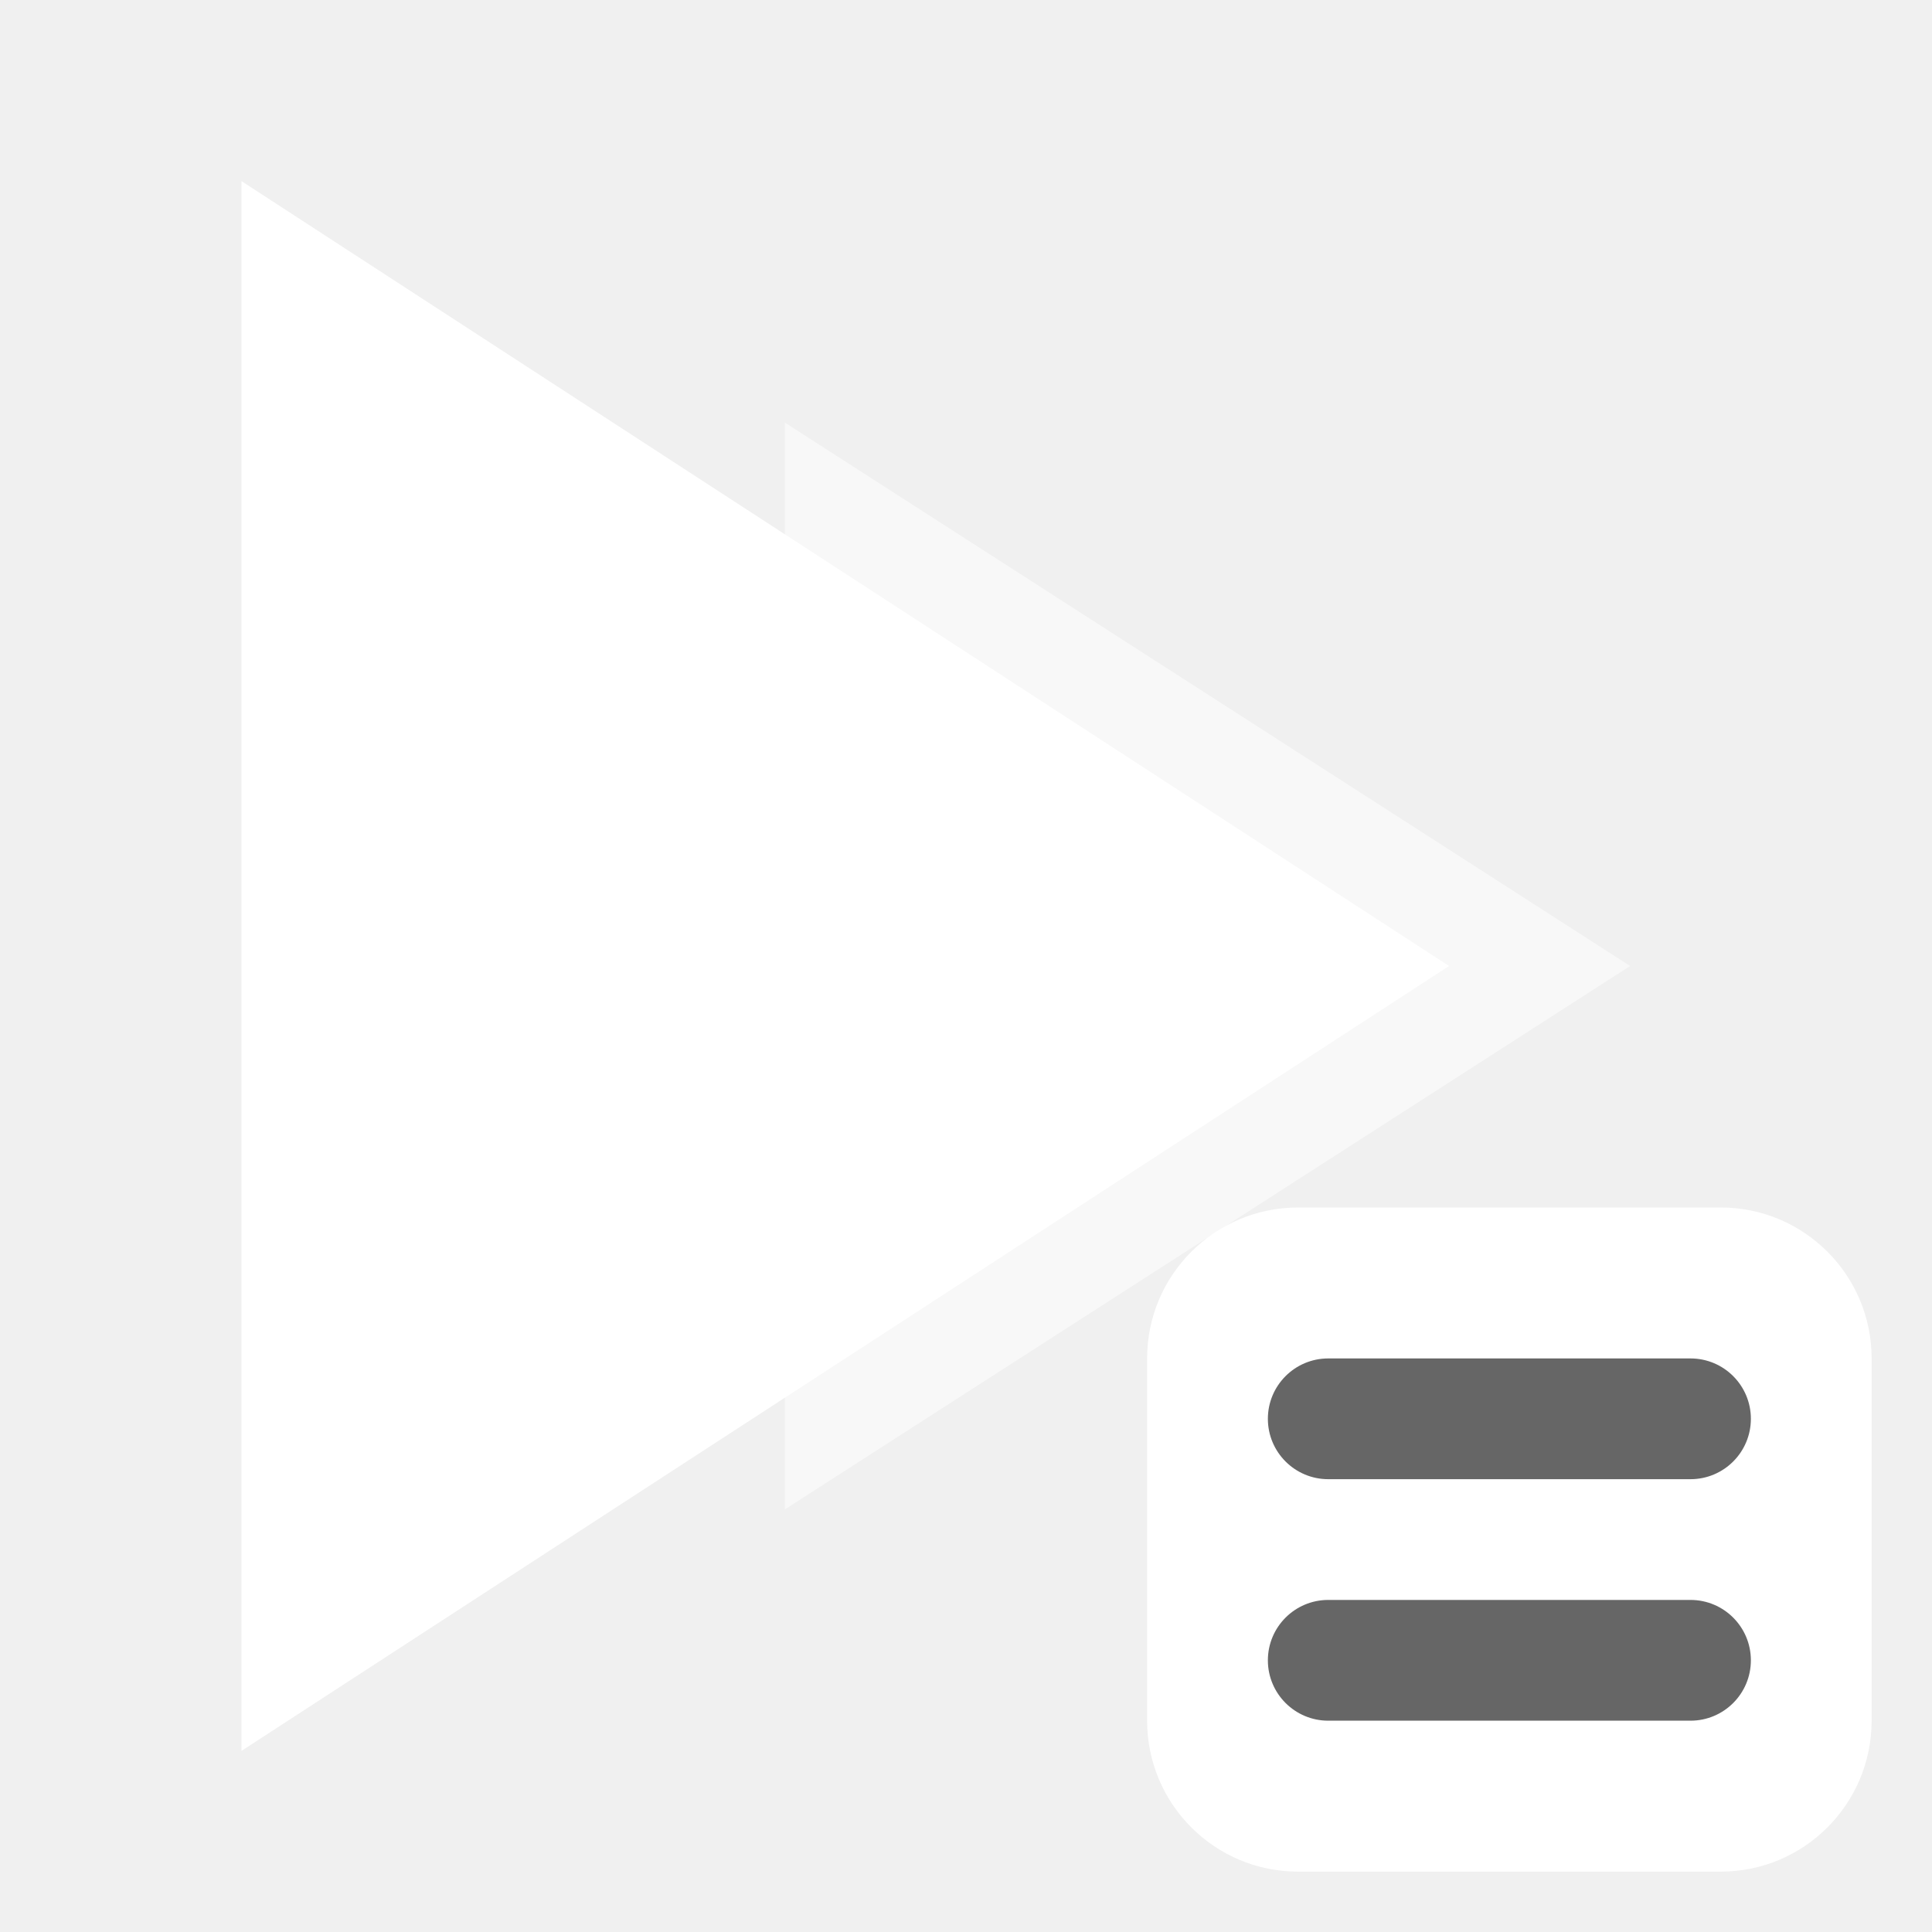
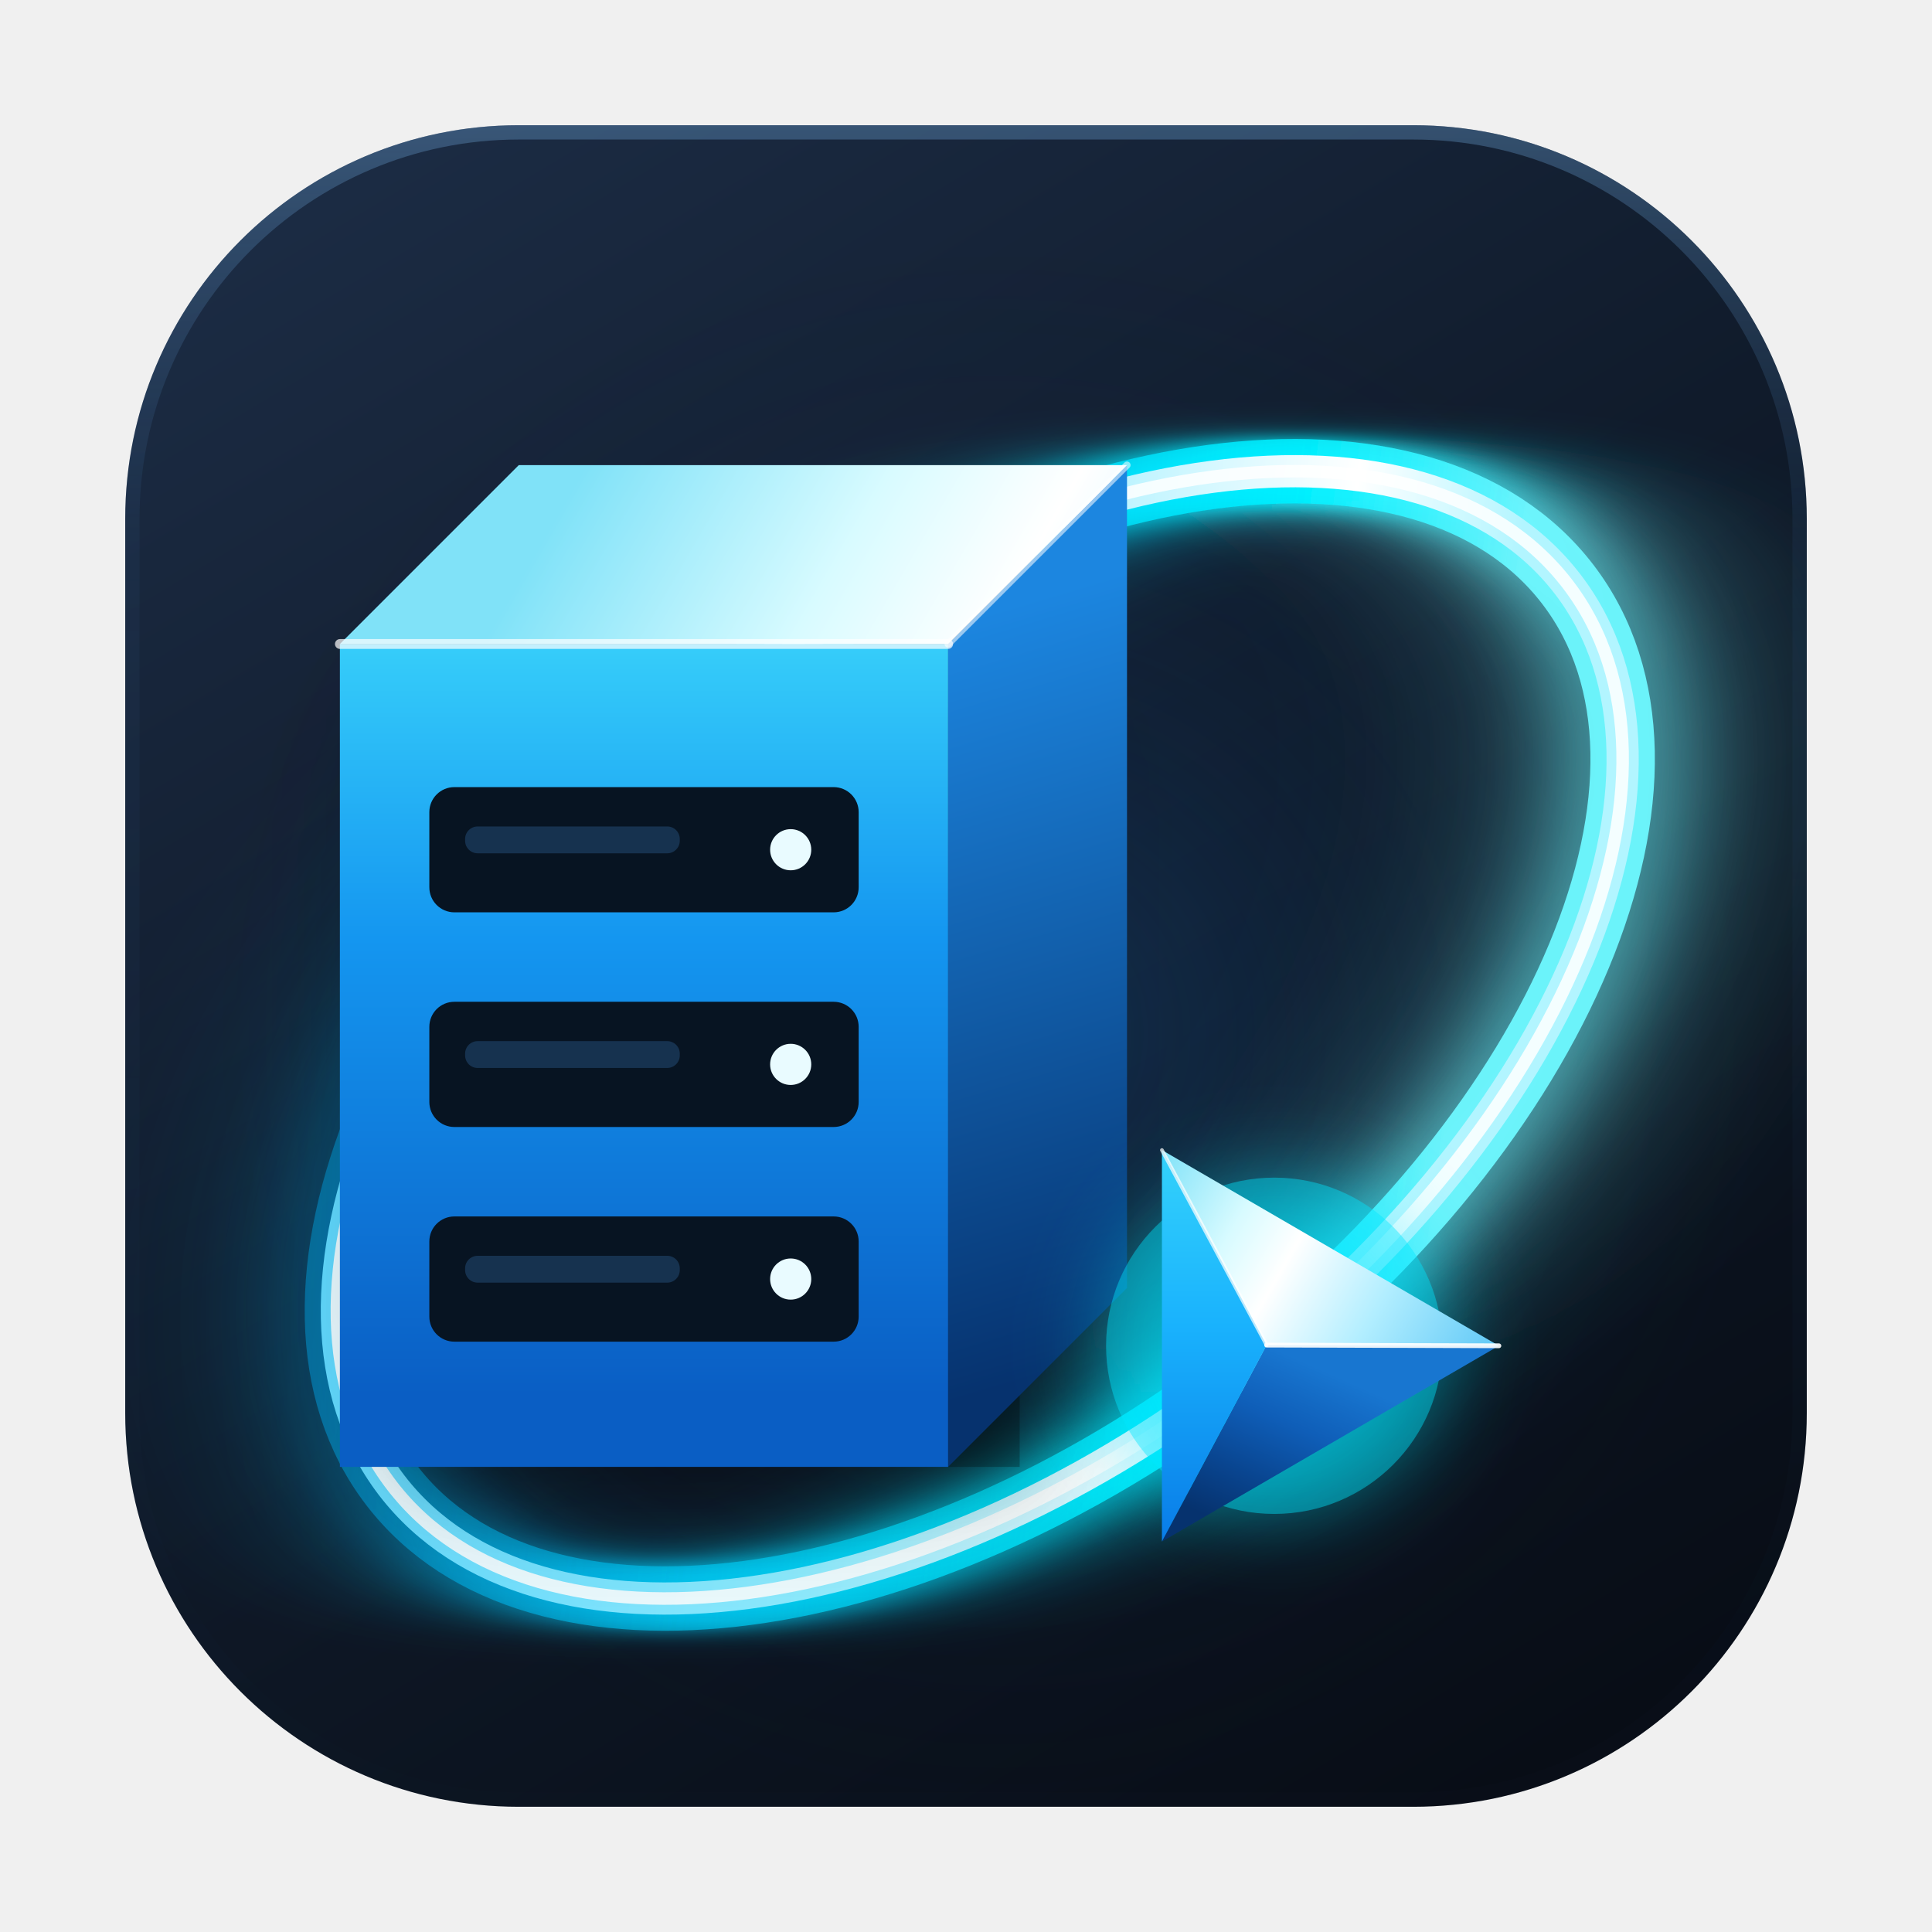
- <svg xmlns="http://www.w3.org/2000/svg" viewBox="0 0 64 64" width="64" height="64">
-   <path d="M8,6 L8,58 L48,32 Z" fill="#FFFFFF" />
-   <path d="M26,14 L26,50 L54,32 Z" fill="#FFFFFF" fill-opacity="0.55" />
-   <rect x="38" y="40" width="24" height="22" rx="5" fill="#FFFFFF" />
-   <rect x="42" y="45" width="16" height="4" rx="2" fill="#000000" fill-opacity="0.6" />
-   <rect x="42" y="53" width="16" height="4" rx="2" fill="#000000" fill-opacity="0.6" />
+ <svg xmlns="http://www.w3.org/2000/svg" viewBox="0 0 108 108">
+   <defs>
+     <linearGradient id="logo-bg" x1="20%" y1="0%" x2="80%" y2="100%">
+       <stop offset="0%" stop-color="#1B2B43" />
+       <stop offset="45%" stop-color="#101B2B" />
+       <stop offset="100%" stop-color="#080D16" />
+     </linearGradient>
+     <linearGradient id="squircle-rim" x1="0%" y1="0%" x2="0%" y2="100%">
+       <stop offset="0%" stop-color="#70A8DB" stop-opacity="0.35" />
+       <stop offset="25%" stop-color="#2D527C" stop-opacity="0.15" />
+       <stop offset="100%" stop-color="#0E1E33" stop-opacity="0.05" />
+     </linearGradient>
+     <radialGradient id="ambient-bloom" cx="52%" cy="54%" r="48%">
+       <stop offset="0%" stop-color="#1E6CB5" stop-opacity="0.32" />
+       <stop offset="50%" stop-color="#103E70" stop-opacity="0.12" />
+       <stop offset="100%" stop-color="#080D16" stop-opacity="0" />
+     </radialGradient>
+     <linearGradient id="prism-top" x1="33.3" y1="25.1" x2="82.9" y2="53.9" gradientUnits="userSpaceOnUse">
+       <stop offset="0%" stop-color="#80E2F8" />
+       <stop offset="26%" stop-color="#D8FBFF" />
+       <stop offset="42%" stop-color="#FFFFFF" />
+       <stop offset="68%" stop-color="#B2EEFF" />
+       <stop offset="100%" stop-color="#60C8F6" />
+     </linearGradient>
+     <linearGradient id="prism-spine" x1="33.3" y1="25.1" x2="33.3" y2="82.7" gradientUnits="userSpaceOnUse">
+       <stop offset="0%" stop-color="#34D2FB" />
+       <stop offset="45%" stop-color="#19B2FD" />
+       <stop offset="100%" stop-color="#097CE8" />
+     </linearGradient>
+     <linearGradient id="prism-bottom" x1="48.7" y1="53.8" x2="38" y2="78" gradientUnits="userSpaceOnUse">
+       <stop offset="0%" stop-color="#1876D0" />
+       <stop offset="35%" stop-color="#0F5EB8" />
+       <stop offset="70%" stop-color="#094590" />
+       <stop offset="100%" stop-color="#06326E" />
+     </linearGradient>
+     <linearGradient id="server-front" x1="22" y1="34" x2="22" y2="78" gradientUnits="userSpaceOnUse">
+       <stop offset="0%" stop-color="#3AD4FB" />
+       <stop offset="42%" stop-color="#1496F0" />
+       <stop offset="100%" stop-color="#0A5EC4" />
+     </linearGradient>
+     <linearGradient id="server-side" x1="56" y1="34" x2="68" y2="74" gradientUnits="userSpaceOnUse">
+       <stop offset="0%" stop-color="#1C86E0" />
+       <stop offset="100%" stop-color="#06326E" />
+     </linearGradient>
+     <linearGradient id="ring-glow-grad" x1="30" y1="30" x2="75" y2="75" gradientUnits="userSpaceOnUse">
+       <stop offset="0%" stop-color="#00A2E8" stop-opacity="0.45" />
+       <stop offset="40%" stop-color="#00D2FF" stop-opacity="0.6" />
+       <stop offset="80%" stop-color="#00F0FF" stop-opacity="0.9" />
+       <stop offset="100%" stop-color="#6DF7FF" stop-opacity="0.95" />
+     </linearGradient>
+     <linearGradient id="ring-core-grad" x1="30" y1="30" x2="75" y2="75" gradientUnits="userSpaceOnUse">
+       <stop offset="0%" stop-color="#5CD7FF" />
+       <stop offset="50%" stop-color="#8EECFF" />
+       <stop offset="85%" stop-color="#FFFFFF" />
+       <stop offset="100%" stop-color="#B2F5FF" />
+     </linearGradient>
+     <filter id="neon-glow" x="-40%" y="-40%" width="180%" height="180%">
+       <feGaussianBlur stdDeviation="2.2" result="blur1" />
+       <feGaussianBlur stdDeviation="4.5" result="blur2" />
+       <feMerge>
+         <feMergeNode in="blur2" />
+         <feMergeNode in="blur1" />
+         <feMergeNode in="SourceGraphic" />
+       </feMerge>
+     </filter>
+     <filter id="node-glow" x="-80%" y="-80%" width="260%" height="260%">
+       <feGaussianBlur stdDeviation="2.4" result="glow" />
+       <feMerge>
+         <feMergeNode in="glow" />
+         <feMergeNode in="SourceGraphic" />
+       </feMerge>
+     </filter>
+     <clipPath id="tile-clip">
+       <rect x="7" y="7" width="94" height="94" rx="22" />
+     </clipPath>
+   </defs>
+   <g clip-path="url(#tile-clip)">
+     <rect x="7" y="7" width="94" height="94" rx="22" fill="url(#logo-bg)" />
+     <rect x="7" y="7" width="94" height="94" rx="22" fill="url(#ambient-bloom)" />
+     <g transform="rotate(-37.46 54.77 57.85)">
+       <ellipse cx="54.77" cy="57.85" rx="41.41" ry="23.85" fill="none" stroke="url(#ring-glow-grad)" stroke-width="3.6" filter="url(#neon-glow)" />
+       <ellipse cx="54.77" cy="57.85" rx="41.41" ry="23.85" fill="none" stroke="url(#ring-core-grad)" stroke-width="1.8" />
+       <ellipse cx="54.77" cy="57.85" rx="41.41" ry="23.85" fill="none" stroke="#FFFFFF" stroke-width="0.7" stroke-opacity="0.85" />
+     </g>
+     <polygon points="23,40 57,40 57,82 23,82" fill="#000000" fill-opacity="0.28" filter="url(#neon-glow)" />
+     <polygon points="53,36 63,26 63,72 53,82" fill="url(#server-side)" />
+     <polygon points="19,36 29,26 63,26 53,36" fill="url(#prism-top)" />
+     <polygon points="19,36 53,36 53,82 19,82" fill="url(#server-front)" />
+     <line x1="19" y1="36" x2="53" y2="36" stroke="#FFFFFF" stroke-width="0.55" stroke-opacity="0.7" stroke-linecap="round" />
+     <line x1="53" y1="36" x2="63" y2="26" stroke="#FFFFFF" stroke-width="0.4" stroke-opacity="0.55" stroke-linecap="round" />
+     <g fill="#071422">
+       <rect x="24" y="44" width="24" height="7" rx="1.4" />
+       <rect x="24" y="56" width="24" height="7" rx="1.4" />
+       <rect x="24" y="68" width="24" height="7" rx="1.4" />
+     </g>
+     <g fill="#16324F">
+       <rect x="26" y="46.2" width="12" height="1.5" rx="0.7" />
+       <rect x="26" y="58.2" width="12" height="1.5" rx="0.7" />
+       <rect x="26" y="70.2" width="12" height="1.5" rx="0.7" />
+     </g>
+     <g fill="#E9FBFF">
+       <circle cx="44.2" cy="47.5" r="1.15" />
+       <circle cx="44.2" cy="59.5" r="1.15" />
+       <circle cx="44.2" cy="71.5" r="1.15" />
+     </g>
+     <circle cx="71.23" cy="75.23" r="9.4" fill="#00E5FF" fill-opacity="0.42" filter="url(#node-glow)" />
+     <g transform="translate(71.23 75.23) scale(0.38) translate(-49.85 -53.89)">
+       <polygon points="48.73,53.79 82.90,53.89 33.33,82.69" fill="url(#prism-bottom)" />
+       <polygon points="33.33,25.10 48.73,53.79 33.33,82.69" fill="url(#prism-spine)" />
+       <polygon points="33.33,25.10 82.90,53.89 48.73,53.79" fill="url(#prism-top)" />
+       <line x1="48.73" y1="53.79" x2="82.90" y2="53.89" stroke="#FFFFFF" stroke-width="0.7" stroke-opacity="0.9" stroke-linecap="round" />
+       <line x1="33.33" y1="25.10" x2="48.73" y2="53.79" stroke="#FFFFFF" stroke-width="0.55" stroke-opacity="0.7" stroke-linecap="round" />
+     </g>
+   </g>
+   <rect x="7.4" y="7.4" width="93.2" height="93.2" rx="21.6" fill="none" stroke="url(#squircle-rim)" stroke-width="0.8" />
</svg>
